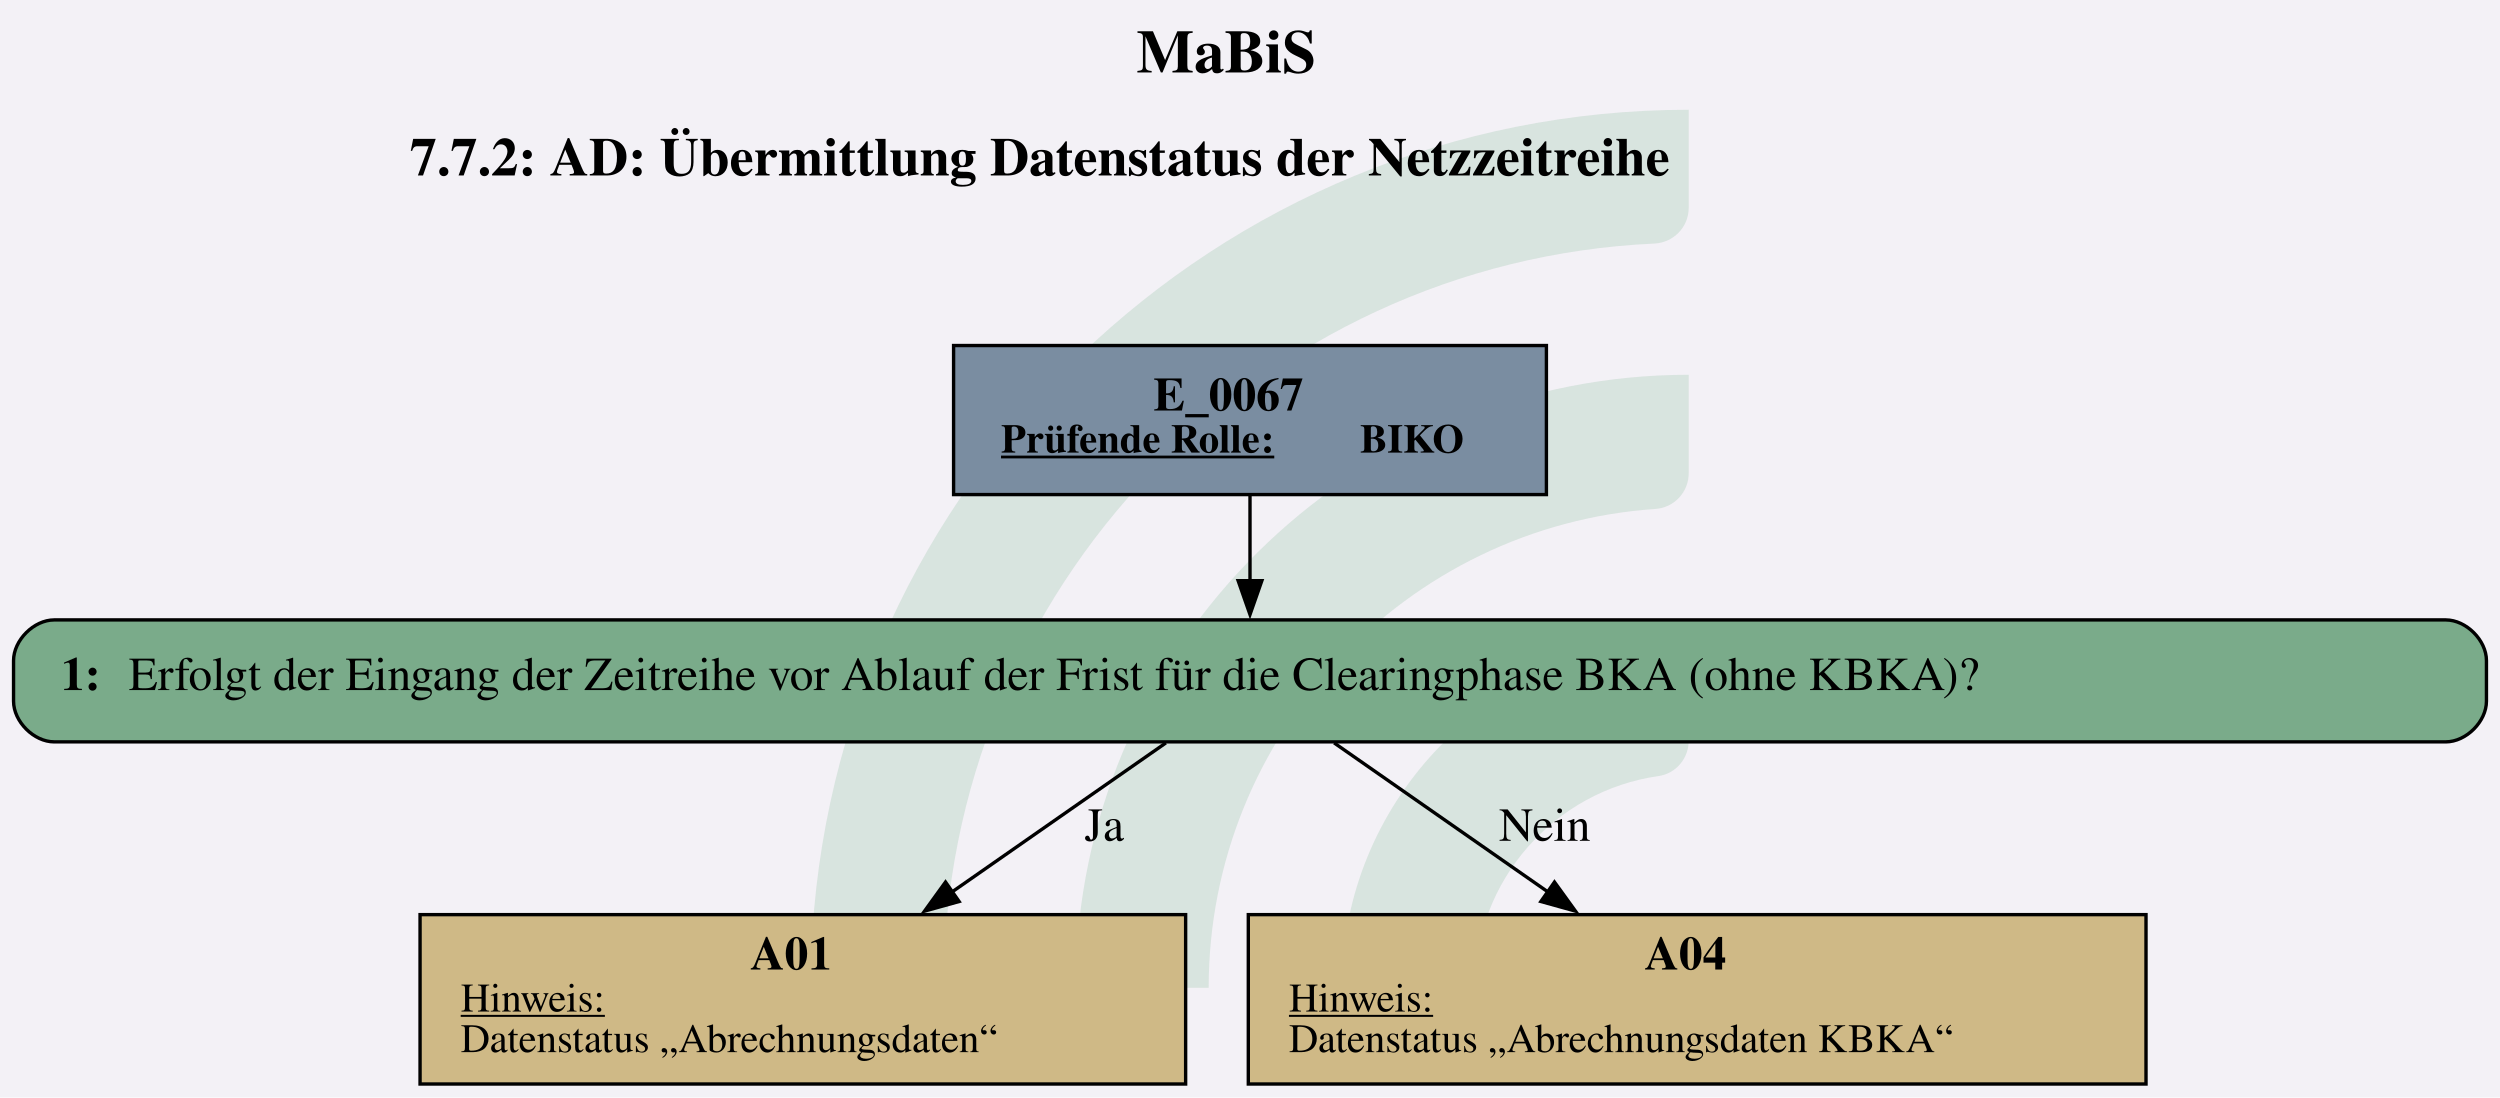
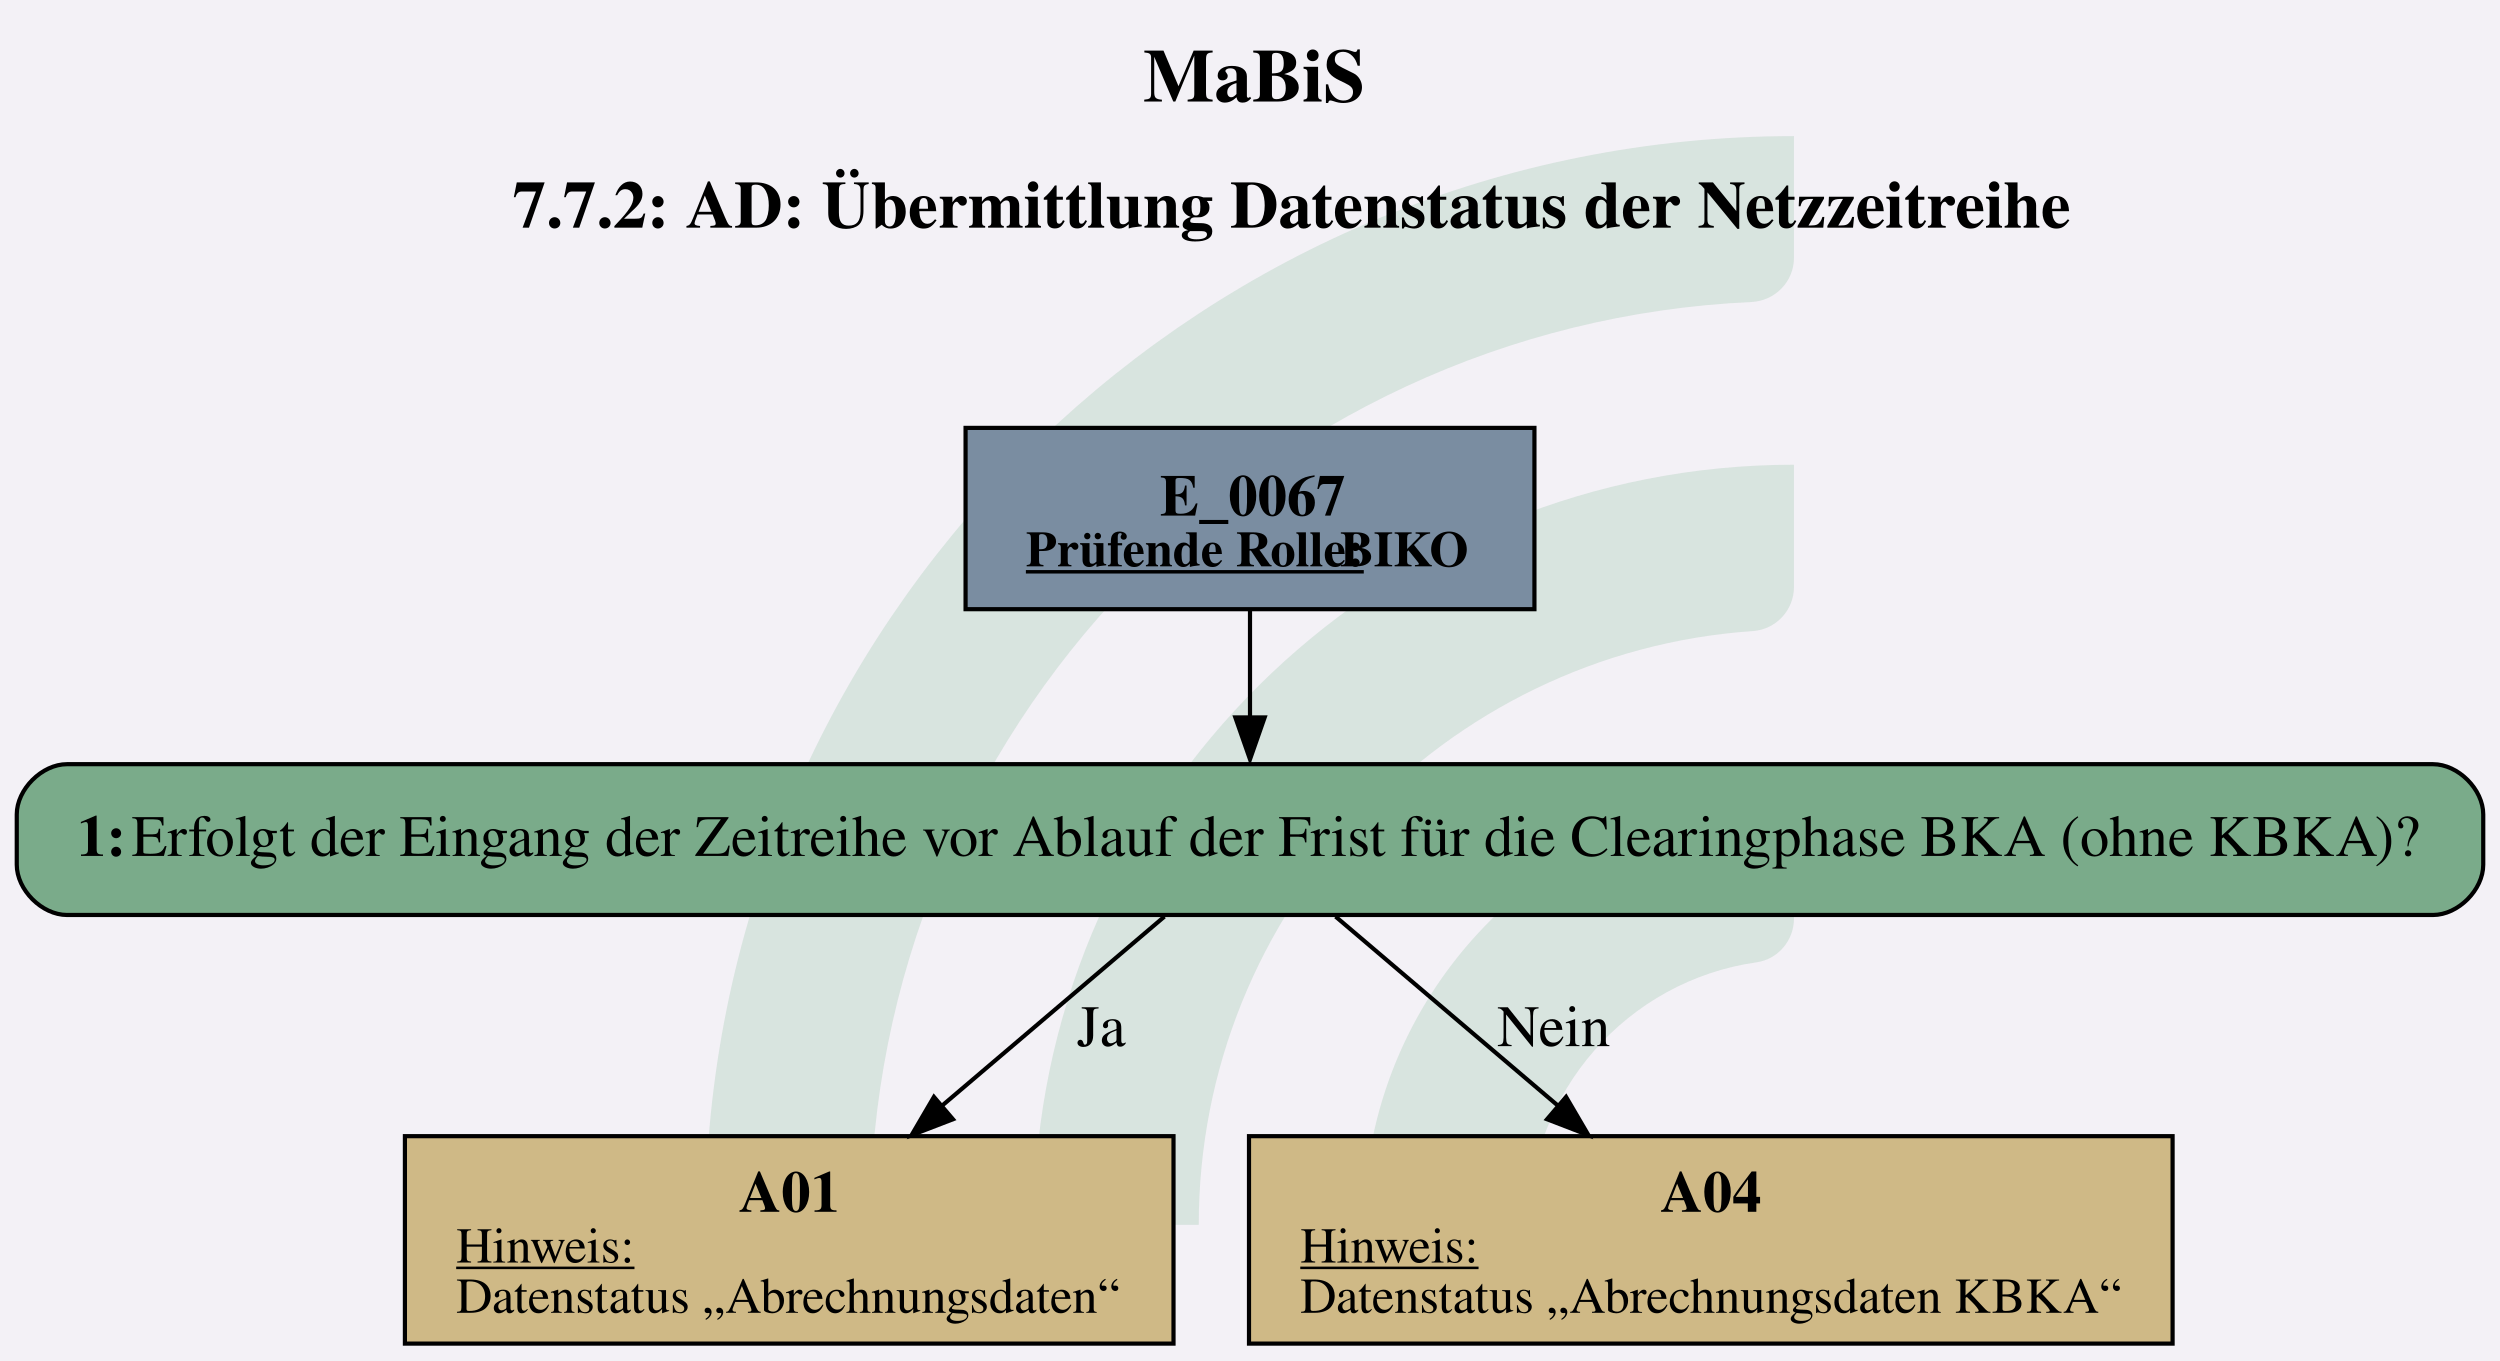
- <svg xmlns="http://www.w3.org/2000/svg" version="1.1" width="984.0px" viewBox="0 0 984.0 432.0" height="432.0px">
+ <svg xmlns="http://www.w3.org/2000/svg" version="1.1" width="796.0px" viewBox="0 0 796.0 433.333" height="433.333px">
  <g>
-     <svg version="1.1" width="984.0px" viewBox="0 0 984.0 432.0" height="432.0px">
-       <polygon fill="#f3f1f6" points="0,0 984.0,0 984.0,432.0 0,432.0" />
+     <svg version="1.1" width="796.0px" viewBox="0 0 796.0 433.333" height="433.333px">
+       <polygon fill="#f3f1f6" points="0,0 796.0,0 796.0,433.333 0,433.333" />
      <g>
-         <g transform="translate(319.3282, 43.2) scale(1 1) translate(0, 0) scale(1.95377 1.95377) ">
+         <g transform="translate(224.7952, 43.33333) scale(1 1) translate(0, 0) scale(1.9598 1.9598) ">
          <defs id="defs2">
            <clipPath clipPathUnits="userSpaceOnUse" id="clipPath23">
              <path d="M 0,568.156 H 579.236 V 0 H 0 Z" id="path21" />
            </clipPath>
          </defs>
          <g id="layer1" transform="translate(-16.54194,-55.30527)">
            <g id="g19" clip-path="url(#clipPath23)" transform="matrix(0.3527778,0,0,-0.3527778,0.01017023,243.7368)" style="opacity:0.2">
              <g id="g25" transform="translate(122.444,32.7195)">
                <path d="m 0,0 h -56.104 c -11,0 -19.898,9.123 -19.463,20.115 10.594,267.191 231.277,481.302 501.029,481.302 v -56.02 c 0,-10.98 -8.688,-19.892 -19.658,-20.393 C 180.29,414.697 0,228.005 0,0" style="fill:#6ead83;fill-opacity:1;fill-rule:nonzero;stroke:none" id="path27" />
              </g>
              <g id="g29" transform="translate(273.7828,32.7195)">
                <path d="m 0,0 h -55.926 c -11.228,0 -20.091,9.482 -19.435,20.69 10.744,183.439 163.389,329.388 349.485,329.388 v -56.263 c 0,-10.709 -8.273,-19.617 -18.957,-20.35 C 112.819,263.696 0,144.774 0,0" style="fill:#6ead83;fill-opacity:1;fill-rule:nonzero;stroke:none" id="path31" />
              </g>
              <g id="g33" transform="translate(425.7667,32.7195)">
                <path d="m 0,0 h -55.445 c -11.653,0 -20.604,10.17 -19.334,21.753 10.866,99.032 95.031,176.341 196.919,176.341 v -57.011 c 0,-10.046 -7.283,-18.755 -17.229,-20.165 C 45.688,112.522 0,61.497 0,0" style="fill:#6ead83;fill-opacity:1;fill-rule:nonzero;stroke:none" id="path35" />
              </g>
            </g>
          </g>
        </g>
-         <svg width="738pt" height="324pt" viewBox="0.00 0.00 738.00 324.00">
-           <g id="graph0" class="graph" transform="scale(1 1) rotate(0) translate(4 320)">
-             <text text-anchor="start" x="331.5" y="-298.6" font-family="Times,serif" font-weight="bold" font-size="18.00">MaBiS</text>
-             <text text-anchor="start" x="117" y="-268.2" font-family="Times,serif" font-weight="bold" font-size="16.00">7.7.2: AD: Übermittlung Datenstatus der Netzzeitreihe</text>
+         <svg width="597pt" height="325pt" viewBox="0.00 0.00 596.80 324.60">
+           <g id="graph0" class="graph" transform="scale(1 1) rotate(0) translate(4 320.6)">
+             <text text-anchor="start" x="268.9" y="-296.5" font-family="Times,serif" font-weight="bold" font-size="18.00">MaBiS</text>
+             <text text-anchor="start" x="118.4" y="-266.4" font-family="Times,serif" font-weight="bold" font-size="16.00">7.7.2: AD: Übermittlung Datenstatus der Netzzeitreihe</text>
            <g id="node1" class="node">
-               <polygon fill="#7a8da1" stroke="black" points="452.5,-218 277.5,-218 277.5,-174 452.5,-174 452.5,-218" />
-               <text text-anchor="start" x="336.5" y="-198.8" font-family="Times,serif" font-weight="bold" font-size="14.00">E_0067</text>
-               <text text-anchor="start" x="291.5" y="-186.4" font-family="Times,serif" font-weight="bold" text-decoration="underline" font-size="12.00">Prüfende Rolle:</text>
-               <text text-anchor="start" x="397.5" y="-186.4" font-family="Times,serif" font-weight="bold" font-size="12.00"> BIKO</text>
+               <polygon fill="#7a8da1" stroke="black" points="362.3,-218.6 226.5,-218.6 226.5,-175.32 362.3,-175.32 362.3,-218.6" />
+               <text text-anchor="start" x="272.9" y="-197.66" font-family="Times,serif" font-weight="bold" font-size="14.00">E_0067</text>
+               <text text-anchor="start" x="240.9" y="-185.56" font-family="Times,serif" font-weight="bold" text-decoration="underline" font-size="12.00">Prüfende Rolle:</text>
+               <text text-anchor="start" x="315.9" y="-185.56" font-family="Times,serif" font-weight="bold" font-size="12.00"> BIKO</text>
            </g>
            <g id="node2" class="node">
-               <path fill="#7aab8a" stroke="black" d="M718,-137C718,-137 12,-137 12,-137 6,-137 0,-131 0,-125 0,-125 0,-113 0,-113 0,-107 6,-101 12,-101 12,-101 718,-101 718,-101 724,-101 730,-107 730,-113 730,-113 730,-125 730,-125 730,-131 724,-137 718,-137" />
-               <text text-anchor="start" x="14" y="-116.3" font-family="Times,serif" font-weight="bold" font-size="14.00">1: </text>
-               <text text-anchor="start" x="34" y="-116.3" font-family="Times,serif" font-size="14.00">Erfolgt der Eingang der Zeitreihe vor Ablauf der Frist für die Clearingphase BKA (ohne KBKA)?</text>
+               <path fill="#7aab8a" stroke="black" d="M576.8,-138.32C576.8,-138.32 12,-138.32 12,-138.32 6,-138.32 0,-132.32 0,-126.32 0,-126.32 0,-114.32 0,-114.32 0,-108.32 6,-102.32 12,-102.32 12,-102.32 576.8,-102.32 576.8,-102.32 582.8,-102.32 588.8,-108.32 588.8,-114.32 588.8,-114.32 588.8,-126.32 588.8,-126.32 588.8,-132.32 582.8,-138.32 576.8,-138.32" />
+               <text text-anchor="start" x="14.4" y="-116.42" font-family="Times,serif" font-weight="bold" font-size="14.00">1: </text>
+               <text text-anchor="start" x="27.4" y="-116.42" font-family="Times,serif" font-size="14.00">Erfolgt der Eingang der Zeitreihe vor Ablauf der Frist für die Clearingphase BKA (ohne KBKA)?</text>
            </g>
            <g id="edge1" class="edge">
-               <path fill="none" stroke="black" d="M365,-173.71C365,-165.82 365,-156.75 365,-148.33" />
-               <polygon fill="black" stroke="black" points="368.5,-148.57 365,-138.57 361.5,-148.57 368.5,-148.57" />
+               <path fill="none" stroke="black" d="M294.4,-175.17C294.4,-167.13 294.4,-157.81 294.4,-149.21" />
+               <polygon fill="black" stroke="black" points="297.9,-149.48 294.4,-139.48 290.9,-149.48 297.9,-149.48" />
            </g>
            <g id="node3" class="node">
-               <polygon fill="#cfb986" stroke="black" points="346,-50 120,-50 120,0 346,0 346,-50" />
-               <text text-anchor="start" x="217.5" y="-33.8" font-family="Times,serif" font-weight="bold" font-size="14.00">A01</text>
-               <text text-anchor="start" x="132" y="-21.4" font-family="Times,serif" text-decoration="underline" font-size="12.00">Hinweis:</text>
-               <text text-anchor="start" x="132" y="-9.4" font-family="Times,serif" font-size="12.00">Datenstatus „Abrechnungsdaten“</text>
+               <polygon fill="#cfb986" stroke="black" points="276.14,-49.52 92.66,-49.52 92.66,0 276.14,0 276.14,-49.52" />
+               <text text-anchor="start" x="172.4" y="-31.46" font-family="Times,serif" font-weight="bold" font-size="14.00">A01</text>
+               <text text-anchor="start" x="104.9" y="-19.36" font-family="Times,serif" text-decoration="underline" font-size="12.00">Hinweis:</text>
+               <text text-anchor="start" x="104.9" y="-7.36" font-family="Times,serif" font-size="12.00">Datenstatus „Abrechnungsdaten“</text>
            </g>
            <g id="edge2" class="edge">
-               <path fill="none" stroke="black" d="M340.17,-100.7C322.43,-88.33 298.07,-71.35 277.06,-56.71" />
-               <polygon fill="black" stroke="black" points="279.13,-53.88 268.92,-51.04 275.12,-59.62 279.13,-53.88" />
-               <text text-anchor="middle" x="322" y="-71.8" font-family="Times,serif" font-size="14.00">Ja</text>
+               <path fill="none" stroke="black" d="M273.97,-101.94C258.99,-89.2 238.26,-71.57 220.51,-56.48" />
+               <polygon fill="black" stroke="black" points="223.49,-53.56 213.6,-49.75 218.95,-58.89 223.49,-53.56" />
+               <text text-anchor="middle" x="258.9" y="-71.02" font-family="Times,serif" font-size="14.00">Ja</text>
            </g>
            <g id="node4" class="node">
-               <polygon fill="#cfb986" stroke="black" points="629.5,-50 364.5,-50 364.5,0 629.5,0 629.5,-50" />
-               <text text-anchor="start" x="481.5" y="-33.8" font-family="Times,serif" font-weight="bold" font-size="14.00">A04</text>
-               <text text-anchor="start" x="376.5" y="-21.4" font-family="Times,serif" text-decoration="underline" font-size="12.00">Hinweis:</text>
-               <text text-anchor="start" x="376.5" y="-9.4" font-family="Times,serif" font-size="12.00">Datenstatus „Abrechnungsdaten KBKA“</text>
+               <polygon fill="#cfb986" stroke="black" points="514.64,-49.52 294.16,-49.52 294.16,0 514.64,0 514.64,-49.52" />
+               <text text-anchor="start" x="392.4" y="-31.46" font-family="Times,serif" font-weight="bold" font-size="14.00">A04</text>
+               <text text-anchor="start" x="306.4" y="-19.36" font-family="Times,serif" text-decoration="underline" font-size="12.00">Hinweis:</text>
+               <text text-anchor="start" x="306.4" y="-7.36" font-family="Times,serif" font-size="12.00">Datenstatus „Abrechnungsdaten KBKA“</text>
            </g>
            <g id="edge3" class="edge">
-               <path fill="none" stroke="black" d="M389.83,-100.7C407.57,-88.33 431.93,-71.35 452.94,-56.71" />
-               <polygon fill="black" stroke="black" points="454.88,-59.62 461.08,-51.04 450.87,-53.88 454.88,-59.62" />
-               <text text-anchor="middle" x="452" y="-71.8" font-family="Times,serif" font-size="14.00">Nein</text>
+               <path fill="none" stroke="black" d="M314.83,-101.94C329.81,-89.2 350.54,-71.57 368.29,-56.48" />
+               <polygon fill="black" stroke="black" points="369.85,-58.89 375.2,-49.75 365.31,-53.56 369.85,-58.89" />
+               <text text-anchor="middle" x="366.9" y="-71.02" font-family="Times,serif" font-size="14.00">Nein</text>
            </g>
          </g>
        </svg>
      </g>
    </svg>
  </g>
</svg>
